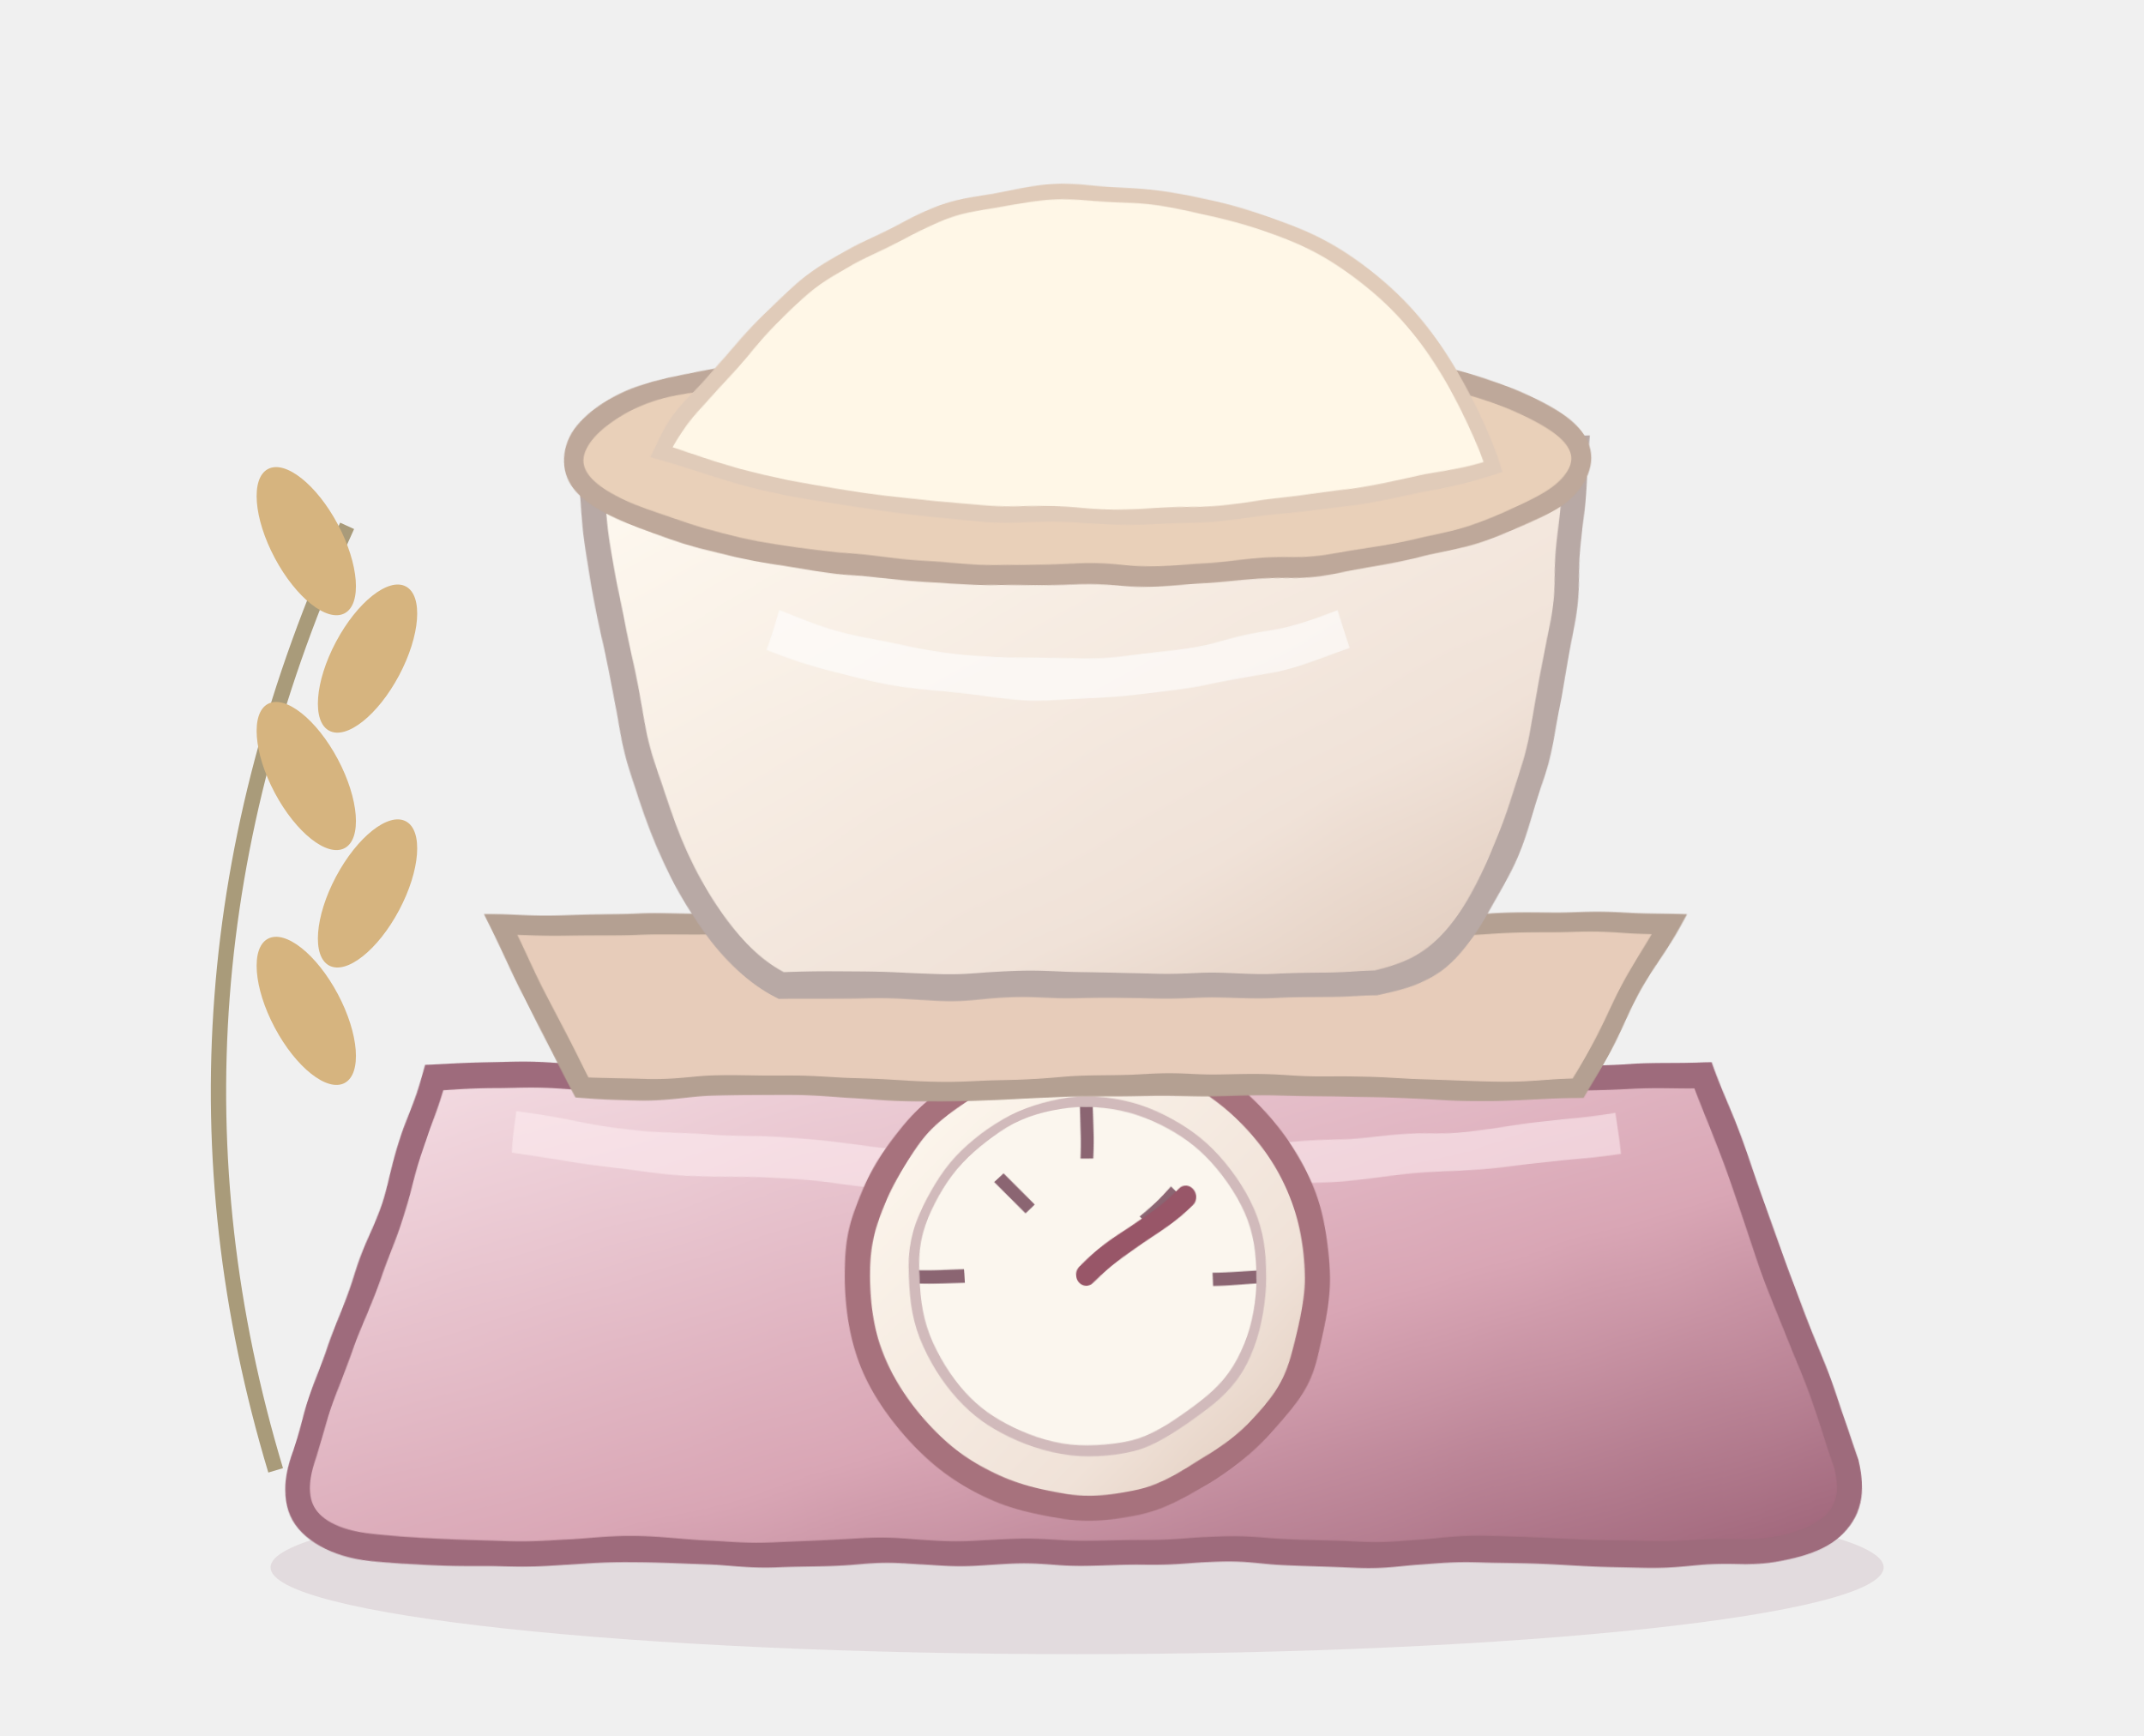
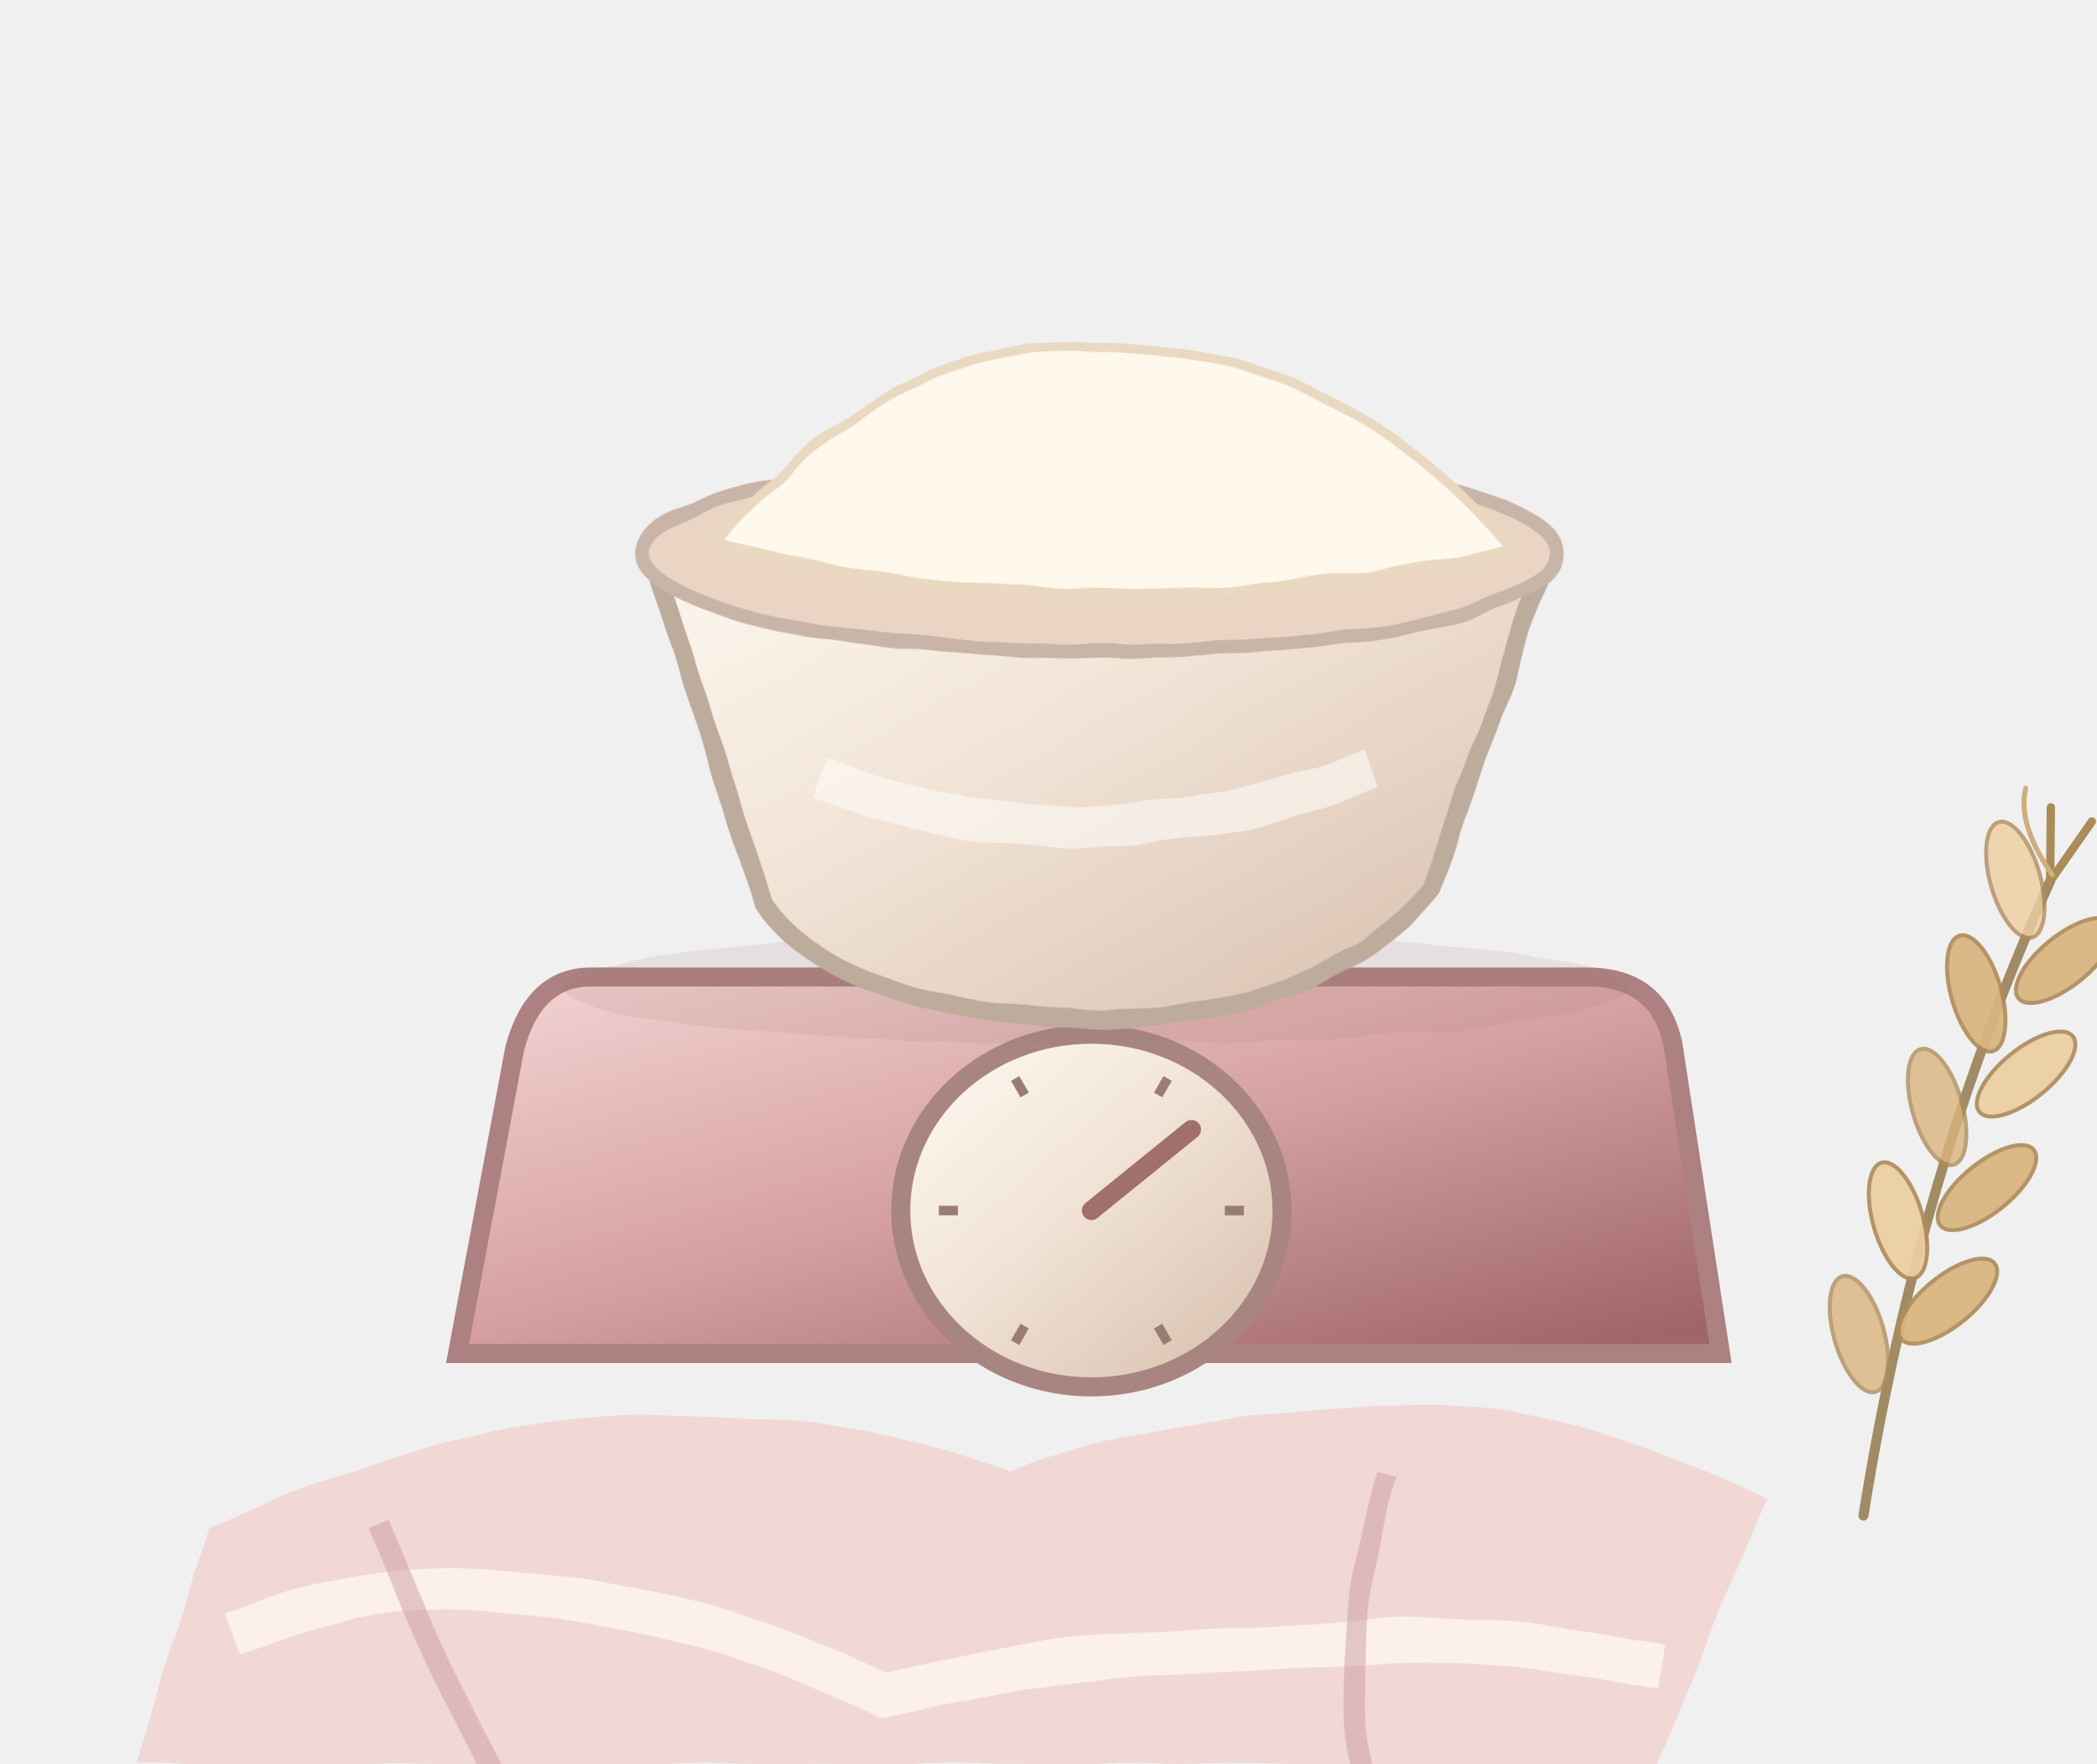
- <svg xmlns="http://www.w3.org/2000/svg" viewBox="0 0 420 340" role="img" aria-labelledby="t">
+ <svg xmlns="http://www.w3.org/2000/svg" viewBox="0 0 440 370" role="img" aria-labelledby="t">
  <defs>
-     <linearGradient id="rose" x1="0" y1="0" x2="1" y2="1">
-       <stop stop-color="#f5dfe5" />
-       <stop offset=".58" stop-color="#d9a6b5" />
-       <stop offset="1" stop-color="#9d6378" />
+     <linearGradient id="crust" x1="0" y1="0" x2=".85" y2="1">
+       <stop stop-color="#ffefc6" />
+       <stop offset=".24" stop-color="#e7a96f" />
+       <stop offset=".57" stop-color="#c78150" />
+       <stop offset=".83" stop-color="#9e5939" />
+       <stop offset="1" stop-color="#6a382b" />
    </linearGradient>
-     <linearGradient id="wood" x1="0" y1="0" x2="1" y2="1">
-       <stop stop-color="#f4d6b0" />
-       <stop offset=".55" stop-color="#cf9b6d" />
-       <stop offset="1" stop-color="#9d654a" />
+     <linearGradient id="crumb" x1="0" y1="0" x2=".65" y2="1">
+       <stop stop-color="#fff9e9" />
+       <stop offset=".45" stop-color="#fae9c9" />
+       <stop offset="1" stop-color="#deb78b" />
    </linearGradient>
-     <linearGradient id="paper" x1="0" y1="0" x2="1" y2="1">
-       <stop stop-color="#fffaf1" />
-       <stop offset=".7" stop-color="#f0e2d8" />
-       <stop offset="1" stop-color="#ddc6b7" />
+     <linearGradient id="paper" x1="0" y1="0" x2=".9" y2=".95">
+       <stop stop-color="#fffaf3" />
+       <stop offset=".47" stop-color="#f2e5d8" />
+       <stop offset="1" stop-color="#d9c1b0" />
    </linearGradient>
-     <filter id="wash" x="-7%" y="-7%" width="114%" height="114%">
-       <feTurbulence type="fractalNoise" baseFrequency=".036" numOctaves="2" seed="5" result="n" />
-       <feDisplacementMap in="SourceGraphic" in2="n" scale="2.5" />
+     <linearGradient id="blush" x1="0" y1="0" x2=".9" y2="1">
+       <stop stop-color="#f4d5d5" />
+       <stop offset=".52" stop-color="#d5a09f" />
+       <stop offset="1" stop-color="#9e656a" />
+     </linearGradient>
+     <linearGradient id="wood" x1=".05" y1=".1" x2=".95" y2=".9">
+       <stop stop-color="#f1cf9d" />
+       <stop offset=".55" stop-color="#c99161" />
+       <stop offset="1" stop-color="#8d553c" />
+     </linearGradient>
+     <linearGradient id="glass" x1="0" y1=".1" x2="1" y2=".3">
+       <stop stop-color="#978681" stop-opacity=".48" />
+       <stop offset=".21" stop-color="#fdfbf4" stop-opacity=".55" />
+       <stop offset=".65" stop-color="#e6dfd4" stop-opacity=".16" />
+       <stop offset="1" stop-color="#807b77" stop-opacity=".55" />
+     </linearGradient>
+     <linearGradient id="starter" x1=".1" y1=".1" x2=".5" y2="1">
+       <stop stop-color="#f3d9ab" />
+       <stop offset=".55" stop-color="#d3a171" />
+       <stop offset="1" stop-color="#a36e50" />
+     </linearGradient>
+     <linearGradient id="metal" x1="0" y1=".15" x2="1" y2=".8">
+       <stop stop-color="#a7a29a" />
+       <stop offset=".23" stop-color="#fefdf8" />
+       <stop offset=".48" stop-color="#c4c3b9" />
+       <stop offset=".75" stop-color="#fffdfa" />
+       <stop offset="1" stop-color="#8d8b86" />
+     </linearGradient>
+     <filter id="wash" x="-8%" y="-8%" width="116%" height="116%">
+       <feTurbulence type="fractalNoise" baseFrequency=".018" numOctaves="3" seed="9" result="noise" />
+       <feDisplacementMap in="SourceGraphic" in2="noise" scale="3.8" />
+     </filter>
+     <filter id="dry" x="-8%" y="-8%" width="116%" height="116%">
+       <feTurbulence type="fractalNoise" baseFrequency=".062" numOctaves="2" seed="14" result="noise" />
+       <feDisplacementMap in="SourceGraphic" in2="noise" scale="1.9" />
+     </filter>
+     <filter id="shade">
+       <feGaussianBlur stdDeviation="9" />
    </filter>
  </defs>
-   <ellipse cx="211" cy="307" rx="158" ry="17" fill="#9a6e7d" opacity=".16" />
-   <g filter="url(#wash)">
-     <path d="M85 211h249l28 76q4 16-20 17H79q-26-1-19-19z" fill="url(#rose)" stroke="#9e6b7c" stroke-width="5" />
-     <path d="M101 222q101 14 216 0" stroke="#ffeff2" stroke-width="8" fill="none" opacity=".55" />
-     <circle cx="213" cy="250" r="45" fill="url(#paper)" stroke="#a7727d" stroke-width="5" />
-     <circle cx="213" cy="250" r="34" fill="#fbf6ee" stroke="#d1babb" stroke-width="2" />
-     <g stroke="#8b6572" stroke-width="2.5">
-       <path d="M213 217v10M180 250h9M237 250h9M196 231l6 6M230 233l-6 6" />
+   <g transform="translate(39 283) scale(0.91)" filter="url(#wash)">
+     <path d="M5 41q92-45 186-12 94-35 174 6l-28 64q-90 25-166 8-101 18-183-8z" fill="#f1d5d2" opacity=".9" />
+     <path d="M10 65q65-25 151 15 108-22 179-7" stroke="#fff9ef" opacity=".74" stroke-width="10" fill="none" />
+     <path d="M44 40q16 37 29 62M277 29q-15 47-4 74" stroke="#cb999d" opacity=".48" stroke-width="5" fill="none" />
+   </g>
+   <g transform="translate(130 205)">
+     <path d="M-6 0h209q15 0 18 14l10 65H-34l12-64Q-18 0-6 0z" fill="url(#blush)" stroke="#ad8081" stroke-width="4" />
+     <ellipse cx="99" cy="49" rx="40" ry="37" fill="url(#paper)" stroke="#a98582" stroke-width="4" />
+     <path d="M99 49l21-17" stroke="#a0706b" stroke-width="4" stroke-linecap="round" />
+     <g stroke="#9a7d72" stroke-width="2">
+       <path d="M127 49l4 0" />
+       <path d="M113 73.249l2 3.464" />
+       <path d="M85 73.249l-2 3.464" />
+       <path d="M71 49l-4 4.898587196589413e-16" />
+       <path d="M85 24.751l-2 -3.464" />
+       <path d="M113 24.751l2 -3.464" />
    </g>
-     <path d="M213 250l19-16" fill="none" stroke="#985668" stroke-width="4" stroke-linecap="round" />
-     <path d="M98 181h229l-18 32H114z" fill="#e7ccba" stroke="#b4a092" stroke-width="4" />
-     <path d="M115 88h194q-6 98-39 105h-117Q124 178 115 88z" fill="url(#paper)" stroke="#b8a9a5" stroke-width="5" />
-     <ellipse cx="211" cy="90" rx="99" ry="23" fill="#e9d0b9" stroke="#bea89a" stroke-width="4" />
-     <path d="M130 89q29-50 82-51 63 0 80 53-86 22-162-2z" fill="#fff7e7" stroke="#e0cbb9" stroke-width="3" />
-     <path d="M151 123q52 20 112 0" fill="none" stroke="#fff" stroke-width="8" opacity=".6" />
  </g>
-   <path d="M54 288Q26 195 68 103" stroke="#a99b7a" stroke-width="3" fill="none" />
-   <g fill="#d6b47f">
-     <ellipse cx="60" cy="106" rx="7" ry="16" transform="rotate(-28 60 106)" />
-     <ellipse cx="72" cy="129" rx="7" ry="16" transform="rotate(28 72 129)" />
-     <ellipse cx="60" cy="152" rx="7" ry="16" transform="rotate(-28 60 152)" />
-     <ellipse cx="72" cy="175" rx="7" ry="16" transform="rotate(28 72 175)" />
-     <ellipse cx="60" cy="198" rx="7" ry="16" transform="rotate(-28 60 198)" />
+   <g transform="translate(125 72) scale(0.98)" filter="url(#dry)">
+     <ellipse cx="107" cy="138" rx="114" ry="12" fill="#99766d" opacity=".13" />
+     <path d="M12 45q94-28 192 0l-25 72q-20 25-70 28-58-2-73-25z" fill="url(#paper)" stroke="#bdab9c" stroke-width="4" />
+     <ellipse cx="108" cy="45" rx="98" ry="21" fill="#ead5c4" stroke="#c9b5a7" stroke-width="3" />
+     <path d="M26 43q37-45 80-42 53-1 90 43-88 20-170-1z" fill="#fff8ec" stroke="#ead9c1" stroke-width="2" />
+     <path d="M48 93q56 22 118-2" stroke="#fffdfa" stroke-width="9" opacity=".56" fill="none" />
+   </g>
+   <g transform="translate(391 318) rotate(19) scale(0.7)" stroke-linecap="round">
+     <path d="M0 0Q-18-102-9-198" fill="none" stroke="#a18b64" stroke-width="3" />
+     <path d="M-9-198l-7-21m7 21 6-21" stroke="#aa8c58" stroke-width="2.5" />
+     <ellipse cx="-19" cy="-195" rx="7.5" ry="18" transform="rotate(-35 -19 -195)" fill="#edcea0" opacity=".8" stroke="#af8c5b" stroke-width="1.2" />
+     <ellipse cx="3" cy="-177" rx="7.5" ry="18" transform="rotate(32 3 -177)" fill="#d9b47d" opacity=".92" stroke="#af8c5b" stroke-width="1.2" />
+     <ellipse cx="-19" cy="-159" rx="7.5" ry="18" transform="rotate(-35 -19 -159)" fill="#d9b47d" opacity=".92" stroke="#af8c5b" stroke-width="1.2" />
+     <ellipse cx="3" cy="-141" rx="7.5" ry="18" transform="rotate(32 3 -141)" fill="#edcea0" opacity=".92" stroke="#af8c5b" stroke-width="1.2" />
+     <ellipse cx="-19" cy="-123" rx="7.5" ry="18" transform="rotate(-35 -19 -123)" fill="#d9b47d" opacity=".8" stroke="#af8c5b" stroke-width="1.2" />
+     <ellipse cx="3" cy="-105" rx="7.5" ry="18" transform="rotate(32 3 -105)" fill="#d9b47d" opacity=".92" stroke="#af8c5b" stroke-width="1.2" />
+     <ellipse cx="-19" cy="-87" rx="7.5" ry="18" transform="rotate(-35 -19 -87)" fill="#edcea0" opacity=".92" stroke="#af8c5b" stroke-width="1.2" />
+     <ellipse cx="3" cy="-69" rx="7.5" ry="18" transform="rotate(32 3 -69)" fill="#d9b47d" opacity=".92" stroke="#af8c5b" stroke-width="1.2" />
+     <ellipse cx="-19" cy="-51" rx="7.5" ry="18" transform="rotate(-35 -19 -51)" fill="#d9b47d" opacity=".8" stroke="#af8c5b" stroke-width="1.2" />
+     <path d="M-9-200Q-24-211-25-222" stroke="#cead7e" stroke-width="1.5" fill="none" />
  </g>
</svg>
